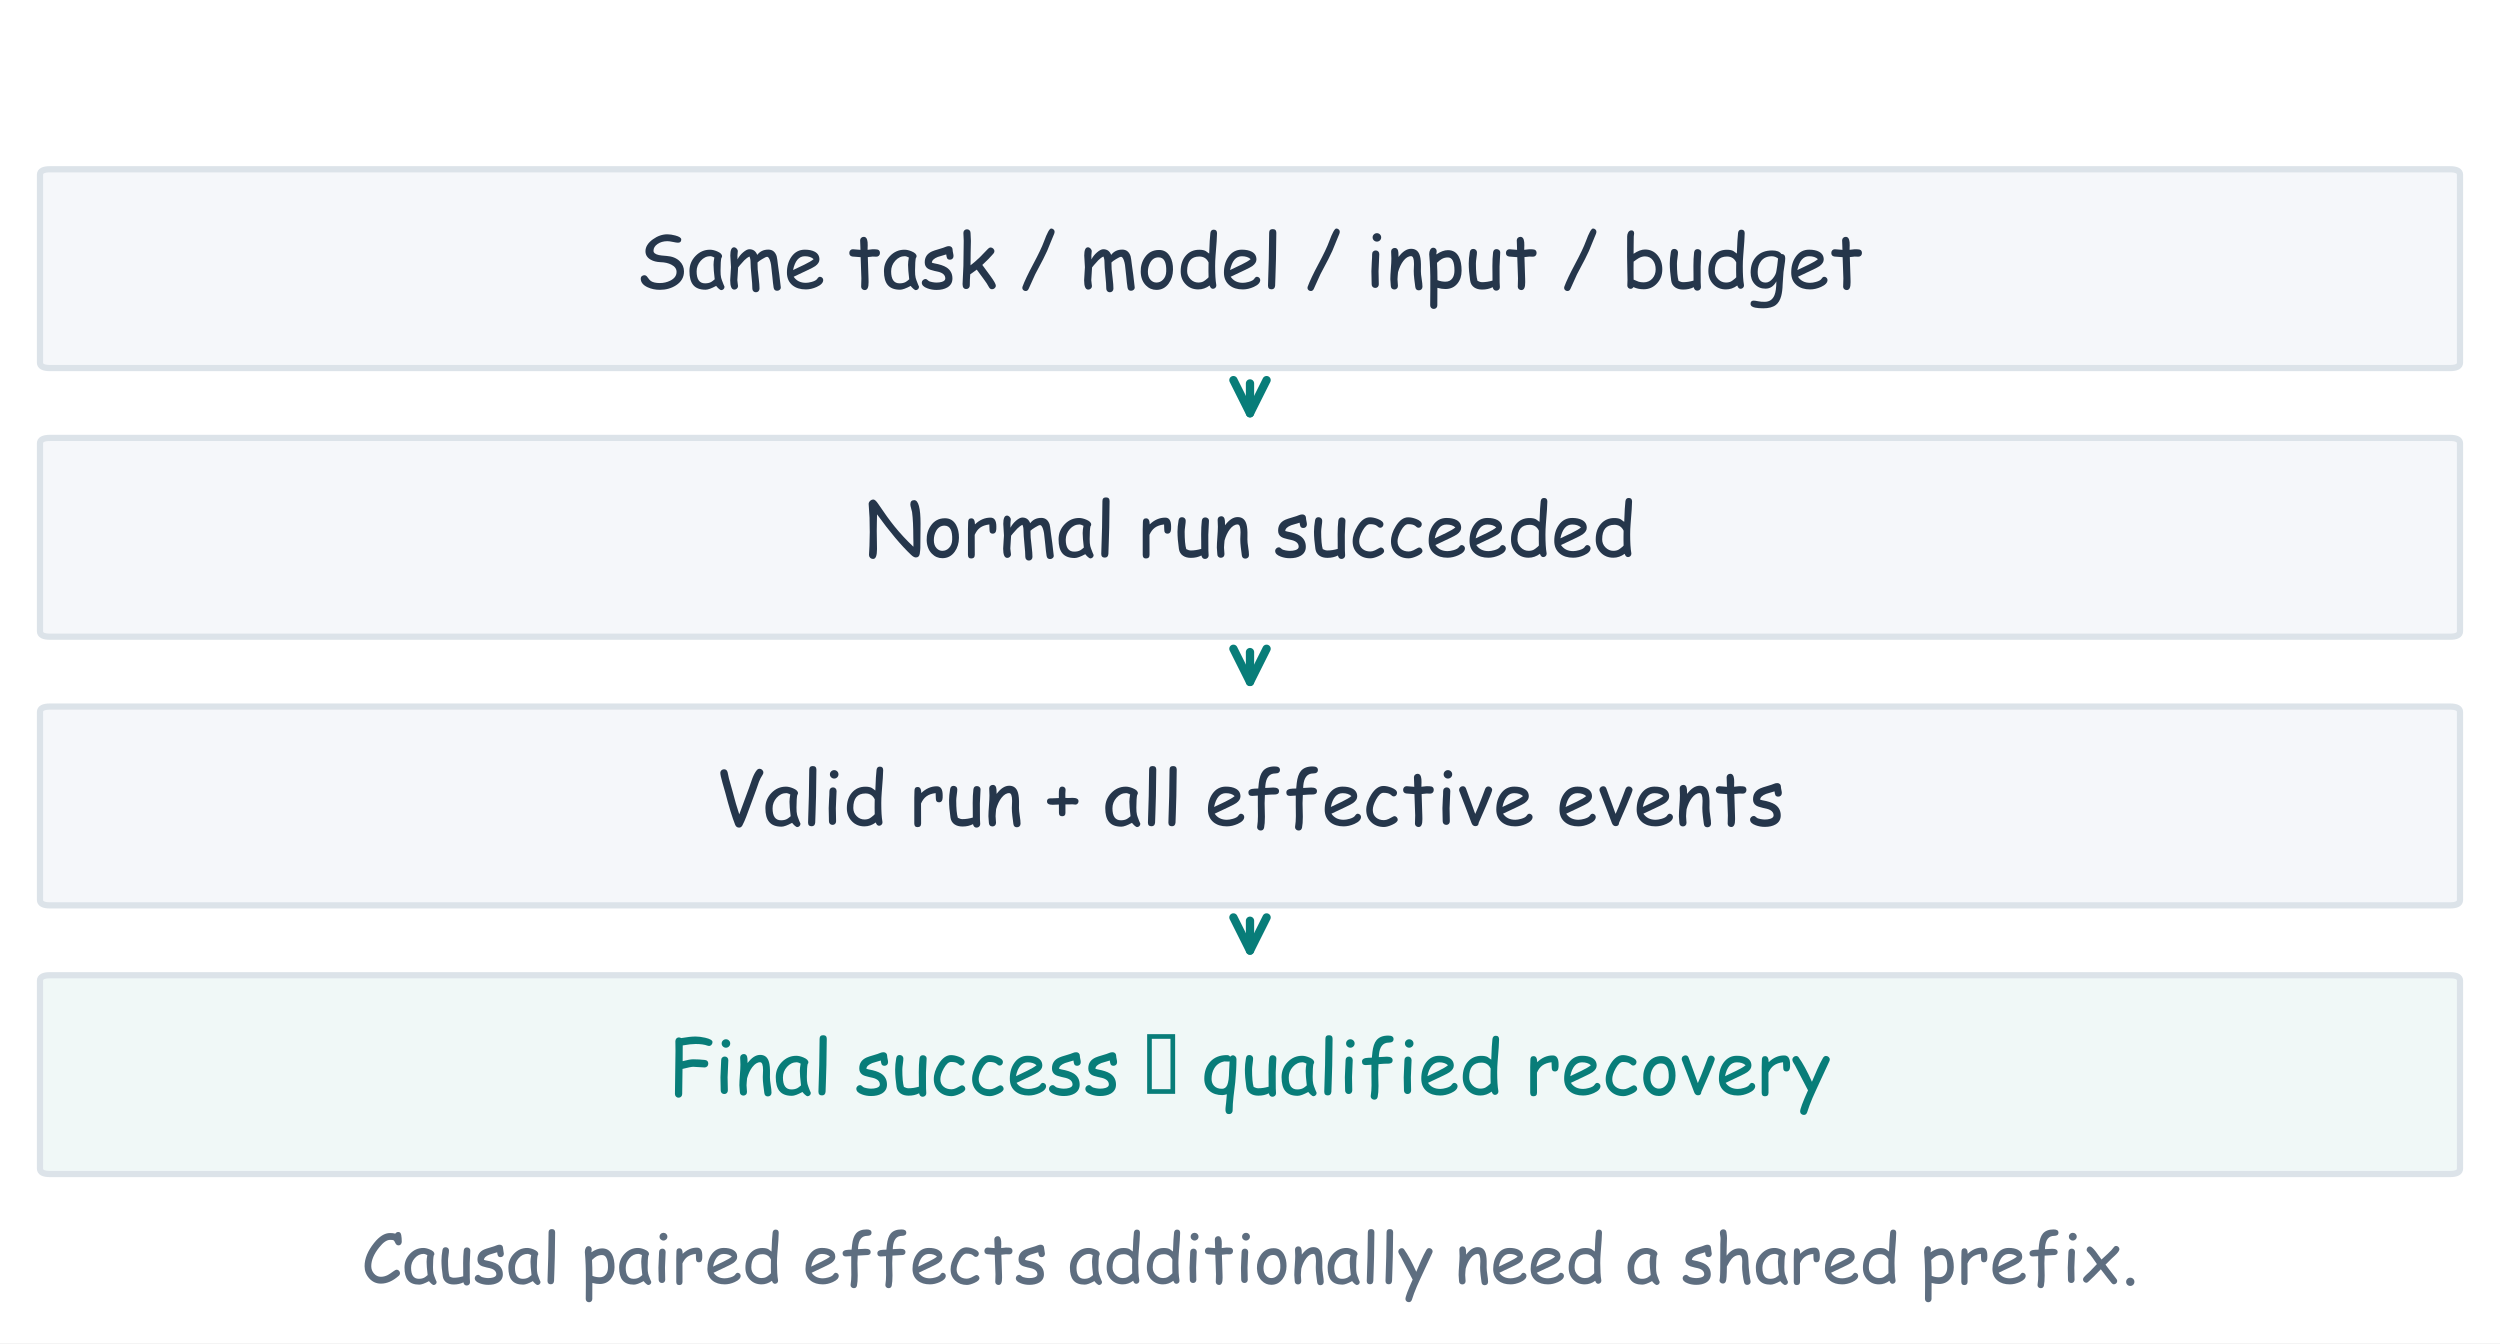
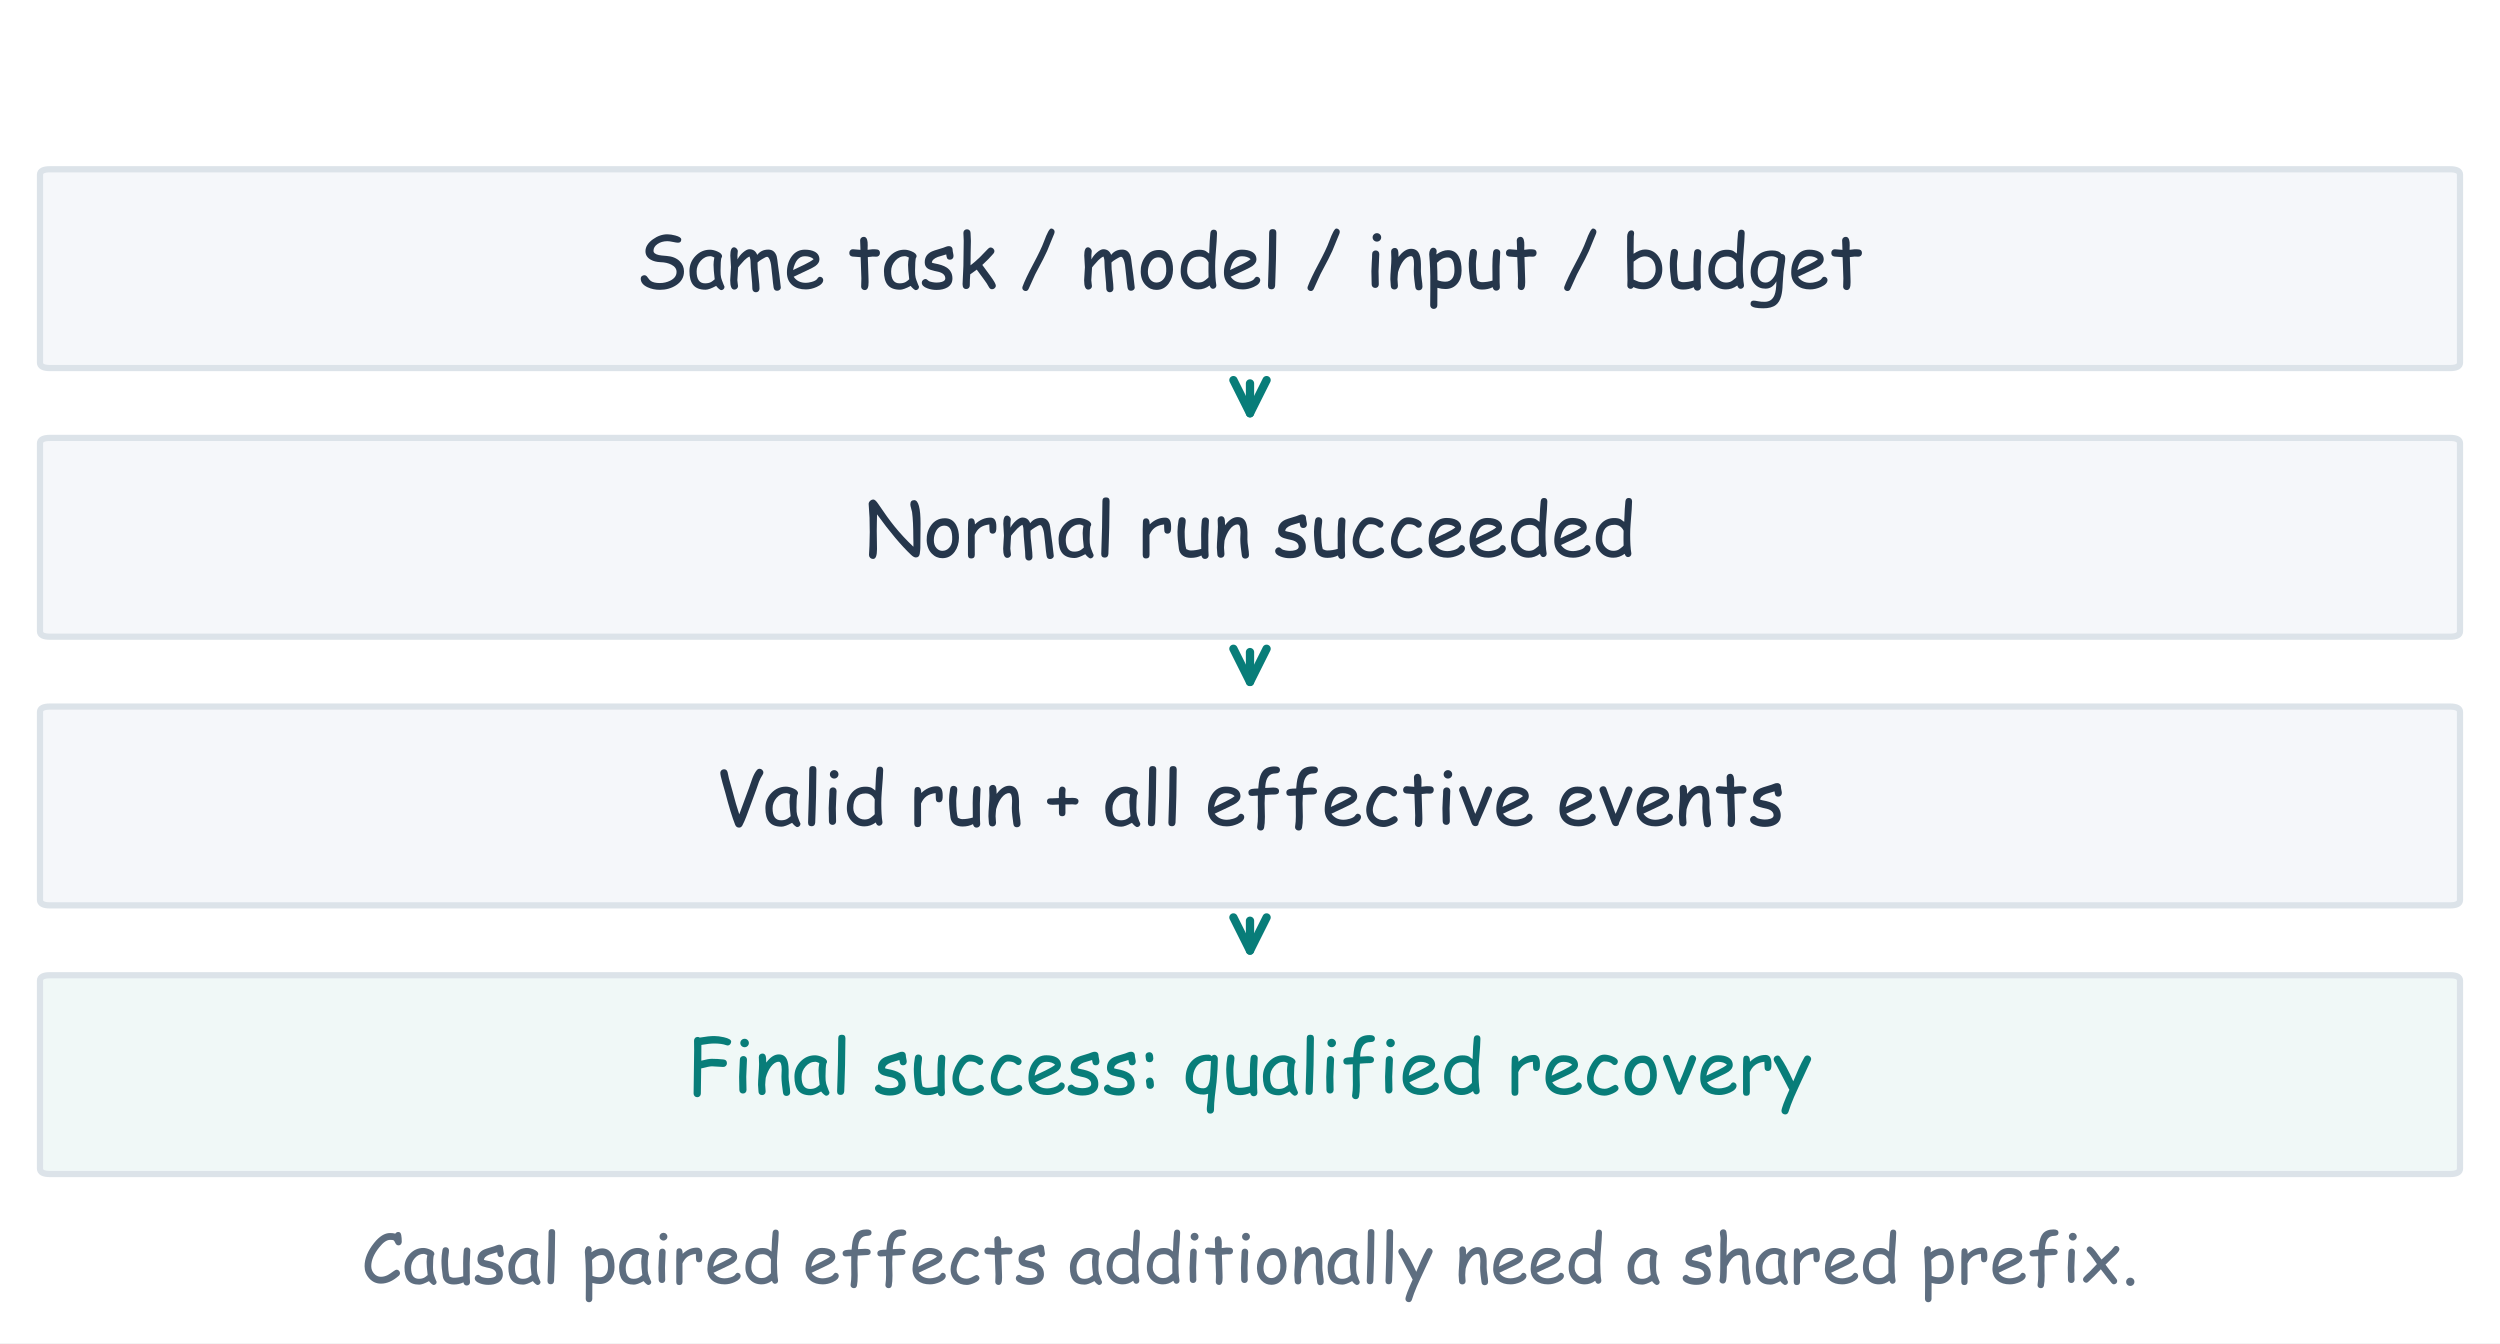
<svg xmlns="http://www.w3.org/2000/svg" xmlns:xlink="http://www.w3.org/1999/xlink" width="241.2pt" height="129.6pt" viewBox="0 0 241.2 129.6" version="1.1">
  <defs>
    <style type="text/css">*{stroke-linejoin: round; stroke-linecap: butt}</style>
  </defs>
  <g id="figure_1">
    <g id="patch_1">
      <path d="M 0 129.6 L 241.2 129.6 L 241.2 0 L 0 0 z " style="fill: #ffffff" />
    </g>
    <g id="patch_2">
      <path d="M 4.824 35.51 L 236.376 35.51 Q 237.341 35.51 237.341 34.992 L 237.341 16.848 Q 237.341 16.33 236.376 16.33 L 4.824 16.33 Q 3.859 16.33 3.859 16.848 L 3.859 34.992 Q 3.859 35.51 4.824 35.51 z " style="fill: #f5f7fa; stroke: #dce3e9; stroke-width: 0.6; stroke-linejoin: miter" />
    </g>
    <g id="patch_3">
      <path d="M 120.6 36.993 Q 120.6 38.881 120.6 39.874 " style="fill: none; stroke: #087d79; stroke-width: 0.8; stroke-linecap: round" />
      <path d="M 122.2 36.674 L 120.6 39.874 L 119 36.674 " style="fill: none; stroke: #087d79; stroke-width: 0.8; stroke-linecap: round" />
    </g>
    <g id="patch_4">
      <path d="M 4.824 61.43 L 236.376 61.43 Q 237.341 61.43 237.341 60.912 L 237.341 42.768 Q 237.341 42.25 236.376 42.25 L 4.824 42.25 Q 3.859 42.25 3.859 42.768 L 3.859 60.912 Q 3.859 61.43 4.824 61.43 z " style="fill: #f5f7fa; stroke: #dce3e9; stroke-width: 0.6; stroke-linejoin: miter" />
    </g>
    <g id="patch_5">
      <path d="M 120.6 62.913 Q 120.6 64.801 120.6 65.794 " style="fill: none; stroke: #087d79; stroke-width: 0.8; stroke-linecap: round" />
      <path d="M 122.2 62.594 L 120.6 65.794 L 119 62.594 " style="fill: none; stroke: #087d79; stroke-width: 0.8; stroke-linecap: round" />
    </g>
    <g id="patch_6">
      <path d="M 4.824 87.35 L 236.376 87.35 Q 237.341 87.35 237.341 86.832 L 237.341 68.688 Q 237.341 68.17 236.376 68.17 L 4.824 68.17 Q 3.859 68.17 3.859 68.688 L 3.859 86.832 Q 3.859 87.35 4.824 87.35 z " style="fill: #f5f7fa; stroke: #dce3e9; stroke-width: 0.6; stroke-linejoin: miter" />
    </g>
    <g id="patch_7">
      <path d="M 120.6 88.833 Q 120.6 90.721 120.6 91.714 " style="fill: none; stroke: #087d79; stroke-width: 0.8; stroke-linecap: round" />
      <path d="M 122.2 88.514 L 120.6 91.714 L 119 88.514 " style="fill: none; stroke: #087d79; stroke-width: 0.8; stroke-linecap: round" />
    </g>
    <g id="patch_8">
      <path d="M 4.824 113.27 L 236.376 113.27 Q 237.341 113.27 237.341 112.752 L 237.341 94.608 Q 237.341 94.09 236.376 94.09 L 4.824 94.09 Q 3.859 94.09 3.859 94.608 L 3.859 112.752 Q 3.859 113.27 4.824 113.27 z " style="fill: #f0f8f7; stroke: #dce3e9; stroke-width: 0.6; stroke-linejoin: miter" />
    </g>
    <g id="text_1">
      <g style="fill: #25364b" transform="translate(61.34681 27.76219) scale(0.072 -0.072)">
        <defs>
          <path id="ComicSansMS-53" d="M 419 778 Q 416 909 508 992 Q 600 1075 734 1075 Q 888 1075 1003 900 Q 1163 663 1288 578 Q 1553 403 2059 403 Q 2544 403 2959 613 Q 3491 881 3491 1359 Q 3491 1753 3044 1981 Q 2666 2178 2109 2194 Q 1616 2213 1269 2409 Q 825 2663 825 3134 Q 825 3691 1456 4150 Q 2059 4584 2703 4584 Q 3006 4584 3388 4481 Q 3894 4347 3894 4138 Q 3894 3863 3613 3863 Q 3488 3863 3175 3930 Q 2863 3997 2691 3994 Q 2203 3988 1863 3753 Q 1513 3513 1513 3169 Q 1513 2909 1975 2803 Q 2147 2763 2641 2728 Q 3356 2675 3759 2278 Q 4128 1916 4128 1394 Q 4128 650 3441 206 Q 2844 -178 2056 -178 Q 1484 -178 1009 41 Q 428 309 419 778 z " transform="scale(0.015625)" />
          <path id="ComicSansMS-61" d="M 2875 -206 Q 2816 -206 2659 -69 Q 2519 59 2450 159 Q 2150 -3 1922 -86 Q 1694 -169 1541 -169 Q 809 -169 475 244 Q 159 631 159 1431 Q 159 2188 679 2725 Q 1200 3263 1922 3263 Q 2194 3263 2531 3122 Q 2956 2947 2956 2700 Q 2956 2616 2894 2550 Q 2863 2431 2845 2159 Q 2828 1888 2825 1463 Q 2822 1075 2878 850 Q 2909 713 3075 300 Q 3097 244 3147 134 L 3166 81 Q 3166 -44 3078 -125 Q 2991 -206 2875 -206 z M 2225 1966 Q 2225 2100 2242 2258 Q 2259 2416 2294 2594 Q 2178 2653 2095 2681 Q 2013 2709 1963 2709 Q 1478 2709 1126 2314 Q 775 1919 775 1403 Q 775 891 956 634 Q 1138 378 1500 378 Q 1800 378 2009 488 Q 2122 547 2325 725 Q 2225 1553 2225 1966 z " transform="scale(0.015625)" />
          <path id="ComicSansMS-6d" d="M 4403 -259 Q 4147 -259 4103 13 Q 4047 356 3991 981 L 3884 1950 Q 3853 2166 3778 2372 Q 3672 2653 3547 2653 Q 3431 2653 3116 2456 Q 2816 2275 2722 2166 Q 2719 1872 2738 1578 L 2831 744 Q 2891 250 2891 -72 Q 2891 -209 2805 -298 Q 2719 -388 2584 -388 Q 2450 -388 2364 -298 Q 2278 -209 2278 -72 Q 2278 306 2201 1045 Q 2125 1784 2125 2163 Q 2125 2494 2031 2678 Q 1813 2578 1588 2353 L 1219 1941 Q 1169 1866 1059 1744 Q 1059 1556 1025 1190 Q 991 825 991 650 Q 991 556 1020 387 Q 1050 219 1050 144 Q 1050 16 954 -71 Q 859 -159 731 -159 Q 378 -159 378 644 Q 378 831 412 1203 Q 447 1575 447 1763 Q 447 1928 417 2259 Q 388 2591 388 2759 Q 388 3469 706 3469 Q 828 3469 929 3362 Q 1031 3256 1031 3131 Q 1031 3072 1015 2947 Q 1000 2822 1000 2756 L 1006 2428 Q 1169 2763 1484 3033 Q 1800 3303 2022 3303 Q 2513 3303 2697 2816 Q 2869 3044 3106 3158 Q 3344 3272 3650 3272 Q 4172 3272 4363 2709 Q 4400 2597 4491 1831 Q 4578 1294 4716 41 Q 4725 -84 4631 -171 Q 4538 -259 4403 -259 z " transform="scale(0.015625)" />
          <path id="ComicSansMS-65" d="M 1894 -144 Q 1188 -144 750 209 Q 272 600 272 1303 Q 272 2116 666 2666 Q 1094 3266 1809 3266 Q 2328 3266 2656 3091 Q 3059 2875 3059 2428 Q 3059 2116 2706 1859 Q 2550 1747 2044 1509 L 850 944 Q 1025 684 1286 553 Q 1547 422 1894 422 Q 2109 422 2400 503 Q 2769 606 2875 773 Q 2981 941 3103 941 Q 3213 941 3298 858 Q 3384 775 3384 666 Q 3384 319 2825 69 Q 2347 -144 1894 -144 z M 1809 2703 Q 1428 2703 1175 2408 Q 922 2113 797 1519 L 1756 1975 Q 2322 2250 2563 2453 Q 2294 2703 1809 2703 z " transform="scale(0.015625)" />
          <path id="ComicSansMS-20" transform="scale(0.015625)" />
          <path id="ComicSansMS-74" d="M 2525 2663 Q 2459 2663 2370 2669 Q 2281 2675 2216 2675 Q 2144 2675 1791 2628 L 1850 781 L 1853 644 L 1856 484 Q 1869 -200 1528 -200 Q 1403 -200 1311 -119 Q 1219 -38 1219 84 Q 1219 203 1228 440 Q 1238 678 1238 797 L 1175 2622 Q 947 2631 481 2675 Q 203 2713 203 2984 Q 203 3122 287 3212 Q 372 3303 503 3303 L 1159 3250 Q 1159 3409 1145 3676 Q 1131 3944 1131 4063 Q 1131 4194 1222 4280 Q 1313 4366 1444 4366 Q 1725 4366 1772 3906 Q 1781 3791 1781 3628 L 1775 3447 L 1772 3253 Q 2159 3303 2216 3303 Q 2541 3303 2641 3272 Q 2831 3209 2831 2978 Q 2831 2841 2745 2752 Q 2659 2663 2525 2663 z " transform="scale(0.015625)" />
          <path id="ComicSansMS-73" d="M 2544 2406 Q 2372 2406 2303 2522 Q 2256 2603 2222 2859 Q 1988 2800 1500 2641 Q 997 2441 994 2147 Q 1088 2113 1178 2097 Q 1897 1969 2247 1744 Q 2756 1416 2756 794 Q 2756 284 2316 25 Q 1950 -188 1391 -188 Q 981 -188 609 -50 Q 128 125 128 438 Q 128 563 226 656 Q 325 750 450 750 Q 547 750 700 600 Q 775 528 1038 481 Q 1247 444 1391 444 Q 1653 444 1853 506 Q 2144 597 2144 794 Q 2144 1219 1550 1369 L 1225 1441 Q 809 1531 634 1653 Q 381 1828 381 2181 Q 381 2834 997 3113 Q 1184 3197 1596 3314 Q 2009 3431 2188 3513 Q 2316 3569 2466 3569 Q 2600 3569 2686 3481 Q 2772 3394 2772 3253 Q 2772 3163 2811 2988 Q 2850 2813 2850 2722 Q 2850 2581 2764 2493 Q 2678 2406 2544 2406 z " transform="scale(0.015625)" />
          <path id="ComicSansMS-6b" d="M 3038 -128 Q 2866 -128 2772 53 Q 2609 369 2281 800 L 1728 1553 Q 1547 1409 1166 1150 Q 1131 666 1131 206 Q 1131 66 1045 -21 Q 959 -109 825 -109 Q 509 -109 509 316 Q 509 575 545 1092 Q 581 1609 581 1869 Q 581 2344 595 2955 Q 609 3566 609 4034 Q 609 4175 595 4365 Q 581 4556 581 4697 Q 581 4838 667 4925 Q 753 5013 888 5013 Q 1022 5013 1108 4925 Q 1194 4838 1194 4697 Q 1194 4553 1209 4358 Q 1225 4163 1225 4019 L 1203 3013 Q 1188 2469 1194 1925 Q 1619 2250 2013 2638 L 2700 3347 Q 2803 3453 2922 3453 Q 3044 3453 3142 3356 Q 3241 3259 3241 3131 Q 3241 3025 3150 2922 Q 2766 2472 2203 1956 L 2884 1028 Q 3363 375 3363 178 Q 3363 53 3264 -37 Q 3166 -128 3038 -128 z " transform="scale(0.015625)" />
          <path id="ComicSansMS-2f" d="M 553 -281 Q 438 -281 350 -203 Q 263 -125 263 -9 Q 263 41 284 97 Q 528 769 1203 2033 Q 1878 3297 2125 3972 Q 2534 5091 2744 5081 Q 2859 5078 2946 4998 Q 3034 4919 3034 4806 Q 3034 4734 3000 4634 L 2650 3784 Q 2441 3206 2053 2450 L 1372 1156 L 806 -97 Q 722 -281 553 -281 z " transform="scale(0.015625)" />
          <path id="ComicSansMS-6f" d="M 1606 -184 Q 1081 -184 703 203 Q 281 634 259 1363 Q 241 2069 616 2606 Q 1053 3241 1834 3241 Q 2459 3241 2781 2669 Q 3038 2206 3028 1556 Q 3019 863 2666 372 Q 2266 -184 1606 -184 z M 1794 2606 Q 1334 2609 1078 2169 Q 875 1816 875 1363 Q 875 909 1122 656 Q 1328 447 1606 447 Q 1931 447 2166 684 Q 2431 947 2447 1394 Q 2491 2603 1794 2606 z " transform="scale(0.015625)" />
          <path id="ComicSansMS-64" d="M 3313 2759 Q 3275 2300 3275 1841 Q 3275 800 3372 269 Q 3378 225 3378 197 Q 3378 72 3290 -9 Q 3203 -91 3088 -91 Q 2894 -91 2803 191 Q 2578 25 2336 -59 Q 2094 -144 1831 -144 Q 1184 -144 759 288 Q 322 728 322 1419 Q 322 2253 764 2756 Q 1206 3259 1913 3259 Q 2275 3259 2472 3147 L 2766 2931 Q 2809 4247 2869 4703 Q 2909 4981 3153 4981 Q 3438 4981 3438 4678 Q 3438 4244 3313 2759 z M 1925 2678 Q 1400 2678 1137 2367 Q 875 2056 875 1431 Q 875 1028 1161 737 Q 1447 447 1831 447 Q 2094 447 2275 544 Q 2381 600 2622 803 Q 2669 844 2713 900 L 2703 1441 L 2706 1803 L 2713 2172 Q 2594 2425 2397 2551 Q 2200 2678 1925 2678 z " transform="scale(0.015625)" />
          <path id="ComicSansMS-6c" d="M 1228 2456 L 1181 903 Q 1181 656 1156 178 Q 1125 -134 850 -134 Q 544 -134 544 184 Q 544 563 578 1320 Q 613 2078 613 2456 Q 613 2950 628 3586 Q 644 4222 644 4716 Q 644 5028 950 5028 Q 1259 5028 1259 4716 Q 1259 4222 1243 3586 Q 1228 2950 1228 2456 z " transform="scale(0.015625)" />
          <path id="ComicSansMS-69" d="M 1031 3956 Q 881 3956 772 4062 Q 663 4169 663 4319 Q 663 4469 772 4575 Q 881 4681 1031 4681 Q 1181 4681 1289 4575 Q 1397 4469 1397 4319 Q 1397 4169 1289 4062 Q 1181 3956 1031 3956 z M 1172 1419 Q 1172 1231 1183 857 Q 1194 484 1194 297 Q 1194 159 1109 71 Q 1025 -16 888 -16 Q 753 -16 667 71 Q 581 159 581 297 Q 581 484 570 857 Q 559 1231 559 1419 Q 559 1713 590 2152 Q 622 2591 622 2884 Q 622 3025 708 3112 Q 794 3200 928 3200 Q 1063 3200 1148 3112 Q 1234 3025 1234 2884 Q 1234 2591 1203 2152 Q 1172 1713 1172 1419 z " transform="scale(0.015625)" />
          <path id="ComicSansMS-6e" d="M 2831 -222 Q 2563 -222 2528 72 L 2441 756 Q 2397 1122 2397 1441 Q 2397 1528 2408 1737 Q 2419 1947 2419 2034 Q 2419 2709 2169 2709 Q 1819 2709 1500 2294 Q 1213 1916 1050 1338 Q 1044 1216 1022 1031 Q 1003 875 1003 728 Q 1003 634 1022 446 Q 1041 259 1041 166 Q 1041 25 955 -62 Q 869 -150 734 -150 Q 597 -150 512 -62 Q 428 25 428 166 Q 428 259 408 446 Q 388 634 388 728 Q 388 1050 433 1620 Q 478 2191 478 2513 Q 478 2613 467 2809 Q 456 3006 456 3106 Q 456 3241 545 3327 Q 634 3413 766 3413 Q 1053 3413 1081 3006 L 1091 2641 Q 1616 3341 2169 3341 Q 2669 3341 2866 2900 Q 3000 2606 3013 2031 L 3013 1716 L 3009 1425 Q 3009 1166 3076 755 Q 3144 344 3144 88 Q 3144 -50 3055 -136 Q 2966 -222 2831 -222 z " transform="scale(0.015625)" />
          <path id="ComicSansMS-70" d="M 1763 -109 Q 1450 -109 1075 -9 L 1069 -1503 Q 1069 -1641 983 -1728 Q 897 -1816 763 -1816 Q 628 -1816 542 -1728 Q 456 -1641 456 -1503 L 466 -253 L 466 994 Q 456 1678 419 2241 L 372 2875 Q 372 3097 453 3250 Q 547 3434 725 3434 Q 847 3434 930 3348 Q 1013 3263 1013 3138 Q 1013 3109 1003 3034 Q 988 2938 981 2856 Q 1250 3041 1500 3133 Q 1750 3225 1978 3225 Q 2619 3225 2916 2656 Q 3150 2206 3150 1466 Q 3150 791 2788 353 Q 2403 -109 1763 -109 z M 1978 2600 Q 1691 2600 1459 2472 Q 1294 2381 1041 2141 Q 1081 1431 1081 650 Q 1422 519 1763 519 Q 2153 519 2359 809 Q 2538 1063 2538 1466 Q 2538 2034 2398 2317 Q 2259 2600 1978 2600 z " transform="scale(0.015625)" />
          <path id="ComicSansMS-75" d="M 2984 1825 Q 2984 1600 2987 1150 Q 2991 700 2991 475 Q 2991 406 3002 265 Q 3013 125 3013 56 Q 3013 -78 2922 -164 Q 2831 -250 2700 -250 Q 2459 -250 2394 47 Q 2003 -156 1494 -156 Q 1084 -156 816 25 Q 519 225 463 609 Q 341 1438 341 2084 Q 341 2513 434 3059 Q 478 3331 731 3331 Q 866 3331 956 3245 Q 1047 3159 1047 3025 Q 1047 2881 1001 2565 Q 956 2250 956 2084 Q 956 1563 990 1191 Q 1025 819 1094 594 Q 1197 538 1297 508 Q 1397 478 1494 478 Q 1913 478 2378 613 L 2375 1247 L 2369 1853 Q 2369 2528 2428 3025 Q 2463 3313 2731 3313 Q 2866 3313 2956 3225 Q 3047 3138 3041 3006 L 2984 1825 z " transform="scale(0.015625)" />
          <path id="ComicSansMS-62" d="M 1894 -131 Q 1416 -131 1025 56 Q 925 -94 781 -94 Q 663 -94 580 -11 Q 497 72 497 197 Q 497 278 505 437 Q 513 597 513 678 Q 513 1009 495 1670 Q 478 2331 478 2663 Q 478 2891 481 3527 Q 484 4163 484 4394 Q 484 4581 563 4731 Q 666 4922 847 4922 Q 1081 4922 1081 4650 Q 1081 4606 1065 4522 Q 1050 4438 1050 4394 L 1041 3709 L 1034 2913 Q 1306 3097 1551 3189 Q 1797 3281 2013 3281 Q 2684 3281 3103 2766 Q 3497 2281 3497 1575 Q 3497 863 3037 366 Q 2578 -131 1894 -131 z M 2013 2691 Q 1756 2691 1488 2547 Q 1356 2475 1038 2238 L 1031 1697 L 1034 1209 L 1038 697 Q 1188 628 1459 522 Q 1653 463 1894 463 Q 2347 463 2637 781 Q 2928 1100 2928 1575 Q 2928 2041 2694 2353 Q 2441 2691 2013 2691 z " transform="scale(0.015625)" />
          <path id="ComicSansMS-67" d="M 3006 1347 L 2934 297 Q 2916 -328 2806 -725 Q 2666 -1231 2356 -1472 Q 1981 -1763 1272 -1763 Q 856 -1763 575 -1706 Q 181 -1628 181 -1381 Q 181 -1103 453 -1103 Q 566 -1103 828 -1158 Q 1091 -1213 1409 -1206 Q 2009 -1197 2238 -625 Q 2388 -244 2397 547 Q 2228 234 1995 78 Q 1763 -78 1463 -78 Q 897 -78 542 308 Q 188 694 188 1309 Q 188 2153 672 2669 Q 1172 3200 2034 3200 Q 2325 3200 2522 3125 Q 2719 3050 2822 2900 Q 3156 2891 3156 2528 Q 3156 2306 3091 1934 Q 3019 1503 3006 1347 z M 2003 2700 Q 1409 2700 1084 2291 Q 794 1922 794 1353 Q 794 900 966 672 Q 1138 444 1481 444 Q 1797 444 2094 800 Q 2363 1128 2400 1450 Q 2466 1788 2541 2509 Q 2416 2606 2281 2653 Q 2147 2700 2003 2700 z " transform="scale(0.015625)" />
        </defs>
        <use xlink:href="#ComicSansMS-53" />
        <use xlink:href="#ComicSansMS-61" transform="translate(69.33594 0)" />
        <use xlink:href="#ComicSansMS-6d" transform="translate(120.5078 0)" />
        <use xlink:href="#ComicSansMS-65" transform="translate(198.1934 0)" />
        <use xlink:href="#ComicSansMS-20" transform="translate(252.9785 0)" />
        <use xlink:href="#ComicSansMS-74" transform="translate(282.8613 0)" />
        <use xlink:href="#ComicSansMS-61" transform="translate(329.9805 0)" />
        <use xlink:href="#ComicSansMS-73" transform="translate(381.1523 0)" />
        <use xlink:href="#ComicSansMS-6b" transform="translate(429.834 0)" />
        <use xlink:href="#ComicSansMS-20" transform="translate(483.8379 0)" />
        <use xlink:href="#ComicSansMS-2f" transform="translate(513.7207 0)" />
        <use xlink:href="#ComicSansMS-20" transform="translate(564.8926 0)" />
        <use xlink:href="#ComicSansMS-6d" transform="translate(594.7754 0)" />
        <use xlink:href="#ComicSansMS-6f" transform="translate(672.4609 0)" />
        <use xlink:href="#ComicSansMS-64" transform="translate(725.0488 0)" />
        <use xlink:href="#ComicSansMS-65" transform="translate(783.7891 0)" />
        <use xlink:href="#ComicSansMS-6c" transform="translate(838.5742 0)" />
        <use xlink:href="#ComicSansMS-20" transform="translate(865.9668 0)" />
        <use xlink:href="#ComicSansMS-2f" transform="translate(895.8496 0)" />
        <use xlink:href="#ComicSansMS-20" transform="translate(947.0215 0)" />
        <use xlink:href="#ComicSansMS-69" transform="translate(976.9043 0)" />
        <use xlink:href="#ComicSansMS-6e" transform="translate(1004.932 0)" />
        <use xlink:href="#ComicSansMS-70" transform="translate(1057.275 0)" />
        <use xlink:href="#ComicSansMS-75" transform="translate(1110.742 0)" />
        <use xlink:href="#ComicSansMS-74" transform="translate(1162.744 0)" />
        <use xlink:href="#ComicSansMS-20" transform="translate(1209.863 0)" />
        <use xlink:href="#ComicSansMS-2f" transform="translate(1239.746 0)" />
        <use xlink:href="#ComicSansMS-20" transform="translate(1290.918 0)" />
        <use xlink:href="#ComicSansMS-62" transform="translate(1320.801 0)" />
        <use xlink:href="#ComicSansMS-75" transform="translate(1380.127 0)" />
        <use xlink:href="#ComicSansMS-64" transform="translate(1432.129 0)" />
        <use xlink:href="#ComicSansMS-67" transform="translate(1490.869 0)" />
        <use xlink:href="#ComicSansMS-65" transform="translate(1543.945 0)" />
        <use xlink:href="#ComicSansMS-74" transform="translate(1598.73 0)" />
      </g>
    </g>
    <g id="text_2">
      <g style="fill: #25364b" transform="translate(83.376 53.64675) scale(0.072 -0.072)">
        <defs>
          <path id="ComicSansMS-4e" d="M 4816 694 Q 4816 544 4766 194 Q 4716 -122 4431 -122 Q 4259 -122 4022 103 Q 2750 1306 1103 3575 L 1088 2866 L 1078 2153 Q 1078 1894 1089 1375 Q 1100 856 1100 594 Q 1100 -247 775 -247 Q 603 -247 503 -138 Q 413 -41 413 94 Q 413 225 433 490 Q 453 756 453 888 Q 453 1081 465 1467 Q 478 1853 478 2047 Q 478 2253 468 2670 Q 459 3088 459 3294 Q 459 3491 421 3880 Q 384 4269 384 4466 Q 384 4609 507 4728 Q 631 4847 788 4847 Q 953 4847 1197 4484 Q 1975 3319 2597 2547 Q 3338 1631 4222 797 Q 4231 931 4222 1194 L 4213 1588 Q 4213 2959 4106 3772 Q 4094 3853 4022 4100 Q 3959 4313 3959 4431 Q 3959 4794 4291 4794 Q 4834 4794 4834 2766 Q 4834 2419 4825 1730 Q 4816 1041 4816 694 z " transform="scale(0.015625)" />
          <path id="ComicSansMS-72" d="M 2866 2309 Q 2844 1919 2553 1919 Q 2284 1919 2284 2228 Q 2284 2288 2275 2447 L 2266 2709 Q 1772 2650 1475 2431 Q 1197 2228 1013 1819 L 1019 106 Q 1019 -209 709 -209 Q 434 -209 434 106 L 434 2300 Q 434 2403 442 2609 Q 450 2816 450 2919 Q 450 3234 725 3234 Q 1031 3234 1034 2716 Q 1634 3294 2366 3294 Q 2619 3294 2744 3103 Q 2869 2913 2869 2528 Q 2869 2366 2866 2309 z " transform="scale(0.015625)" />
          <path id="ComicSansMS-63" d="M 1847 -197 Q 1206 -197 778 191 Q 328 597 328 1263 Q 328 1897 750 2572 Q 1219 3322 1806 3322 Q 2113 3322 2491 3178 Q 2969 2994 2969 2728 Q 2969 2609 2891 2517 Q 2813 2425 2697 2425 Q 2606 2425 2539 2479 Q 2472 2534 2409 2588 Q 2225 2734 1806 2734 Q 1488 2734 1175 2166 Q 891 1644 891 1263 Q 891 850 1172 613 Q 1434 391 1847 391 Q 2034 391 2247 491 L 2609 684 Q 2703 734 2744 734 Q 2859 734 2943 642 Q 3028 550 3028 431 Q 3028 203 2547 -9 Q 2125 -197 1847 -197 z " transform="scale(0.015625)" />
        </defs>
        <use xlink:href="#ComicSansMS-4e" />
        <use xlink:href="#ComicSansMS-6f" transform="translate(79.6875 0)" />
        <use xlink:href="#ComicSansMS-72" transform="translate(132.2754 0)" />
        <use xlink:href="#ComicSansMS-6d" transform="translate(180.3223 0)" />
        <use xlink:href="#ComicSansMS-61" transform="translate(258.0078 0)" />
        <use xlink:href="#ComicSansMS-6c" transform="translate(309.1797 0)" />
        <use xlink:href="#ComicSansMS-20" transform="translate(336.5723 0)" />
        <use xlink:href="#ComicSansMS-72" transform="translate(366.4551 0)" />
        <use xlink:href="#ComicSansMS-75" transform="translate(414.502 0)" />
        <use xlink:href="#ComicSansMS-6e" transform="translate(466.5039 0)" />
        <use xlink:href="#ComicSansMS-20" transform="translate(518.8477 0)" />
        <use xlink:href="#ComicSansMS-73" transform="translate(548.7305 0)" />
        <use xlink:href="#ComicSansMS-75" transform="translate(597.4121 0)" />
        <use xlink:href="#ComicSansMS-63" transform="translate(649.4141 0)" />
        <use xlink:href="#ComicSansMS-63" transform="translate(700.7812 0)" />
        <use xlink:href="#ComicSansMS-65" transform="translate(752.1484 0)" />
        <use xlink:href="#ComicSansMS-65" transform="translate(806.9336 0)" />
        <use xlink:href="#ComicSansMS-64" transform="translate(861.7188 0)" />
        <use xlink:href="#ComicSansMS-65" transform="translate(920.459 0)" />
        <use xlink:href="#ComicSansMS-64" transform="translate(975.2441 0)" />
      </g>
    </g>
    <g id="text_3">
      <g style="fill: #25364b" transform="translate(68.98725 79.56675) scale(0.072 -0.072)">
        <defs>
          <path id="ComicSansMS-56" d="M 4081 4284 Q 3888 3994 3766 3675 L 3528 2991 L 2688 719 Q 2541 319 2344 -63 Q 2244 -250 2063 -250 Q 1822 -250 1725 -6 Q 1347 944 884 2728 L 638 3588 Q 453 4238 453 4438 Q 453 4578 553 4669 Q 644 4753 772 4753 Q 1009 4753 1078 4497 L 1194 3953 L 1494 2891 Q 1794 1728 2078 888 L 2097 938 L 2934 3206 L 3200 3972 Q 3378 4434 3578 4672 Q 3681 4797 3822 4797 Q 3947 4797 4045 4701 Q 4144 4606 4144 4472 Q 4144 4378 4081 4284 z " transform="scale(0.015625)" />
          <path id="ComicSansMS-2b" d="M 2853 2009 Q 2853 1894 2776 1808 Q 2700 1722 2584 1722 Q 2547 1722 2472 1734 Q 2397 1747 2356 1747 L 2044 1741 Q 1853 1734 1731 1741 L 1731 1006 Q 1731 725 1453 725 Q 1316 725 1245 795 Q 1175 866 1175 1006 L 1172 1366 L 1169 1728 Q 791 1706 634 1706 Q 150 1706 150 1994 Q 150 2197 322 2247 Q 381 2263 634 2263 Q 791 2263 1169 2284 L 1166 2650 Q 1166 2934 1194 3044 Q 1225 3156 1290 3212 Q 1356 3269 1459 3269 Q 1578 3269 1661 3192 Q 1744 3116 1744 2997 Q 1744 2944 1733 2828 Q 1722 2713 1722 2653 L 1725 2297 L 1959 2288 Q 2022 2288 2150 2295 Q 2278 2303 2341 2303 Q 2853 2303 2853 2009 z " transform="scale(0.015625)" />
          <path id="ComicSansMS-66" d="M 2534 4394 Q 1778 4394 1688 3344 L 1678 3150 Q 2209 3188 2366 3188 Q 2863 3188 2863 2875 Q 2863 2647 2619 2603 Q 2513 2584 2370 2589 Q 2228 2594 1650 2547 L 1625 1834 Q 1625 1641 1637 1253 Q 1650 866 1650 675 Q 1650 81 1581 -250 Q 1528 -500 1291 -500 Q 1163 -500 1072 -417 Q 981 -334 981 -209 Q 981 -184 988 -147 Q 1053 259 1053 738 L 1044 1591 L 1044 2497 Q 653 2466 550 2466 Q 234 2466 234 2769 Q 234 3078 781 3094 L 1081 3103 Q 1091 3278 1128 3578 Q 1209 4272 1478 4600 Q 1803 4997 2494 4997 Q 2941 4997 2941 4694 Q 2941 4394 2534 4394 z " transform="scale(0.015625)" />
          <path id="ComicSansMS-76" d="M 1875 163 Q 1866 -125 1591 -125 Q 1363 -125 1259 144 L 781 1413 L 225 2847 Q 194 2928 194 2991 Q 194 3119 291 3209 Q 388 3300 516 3300 Q 703 3300 784 3109 L 1578 925 Q 1813 1425 2169 2375 Q 2253 2625 2434 3081 Q 2531 3281 2709 3281 Q 2838 3281 2934 3190 Q 3031 3100 3031 2975 Q 3031 2856 2516 1638 L 1875 163 z " transform="scale(0.015625)" />
        </defs>
        <use xlink:href="#ComicSansMS-56" />
        <use xlink:href="#ComicSansMS-61" transform="translate(64.99023 0)" />
        <use xlink:href="#ComicSansMS-6c" transform="translate(116.1621 0)" />
        <use xlink:href="#ComicSansMS-69" transform="translate(143.5547 0)" />
        <use xlink:href="#ComicSansMS-64" transform="translate(171.582 0)" />
        <use xlink:href="#ComicSansMS-20" transform="translate(230.3223 0)" />
        <use xlink:href="#ComicSansMS-72" transform="translate(260.2051 0)" />
        <use xlink:href="#ComicSansMS-75" transform="translate(308.252 0)" />
        <use xlink:href="#ComicSansMS-6e" transform="translate(360.2539 0)" />
        <use xlink:href="#ComicSansMS-20" transform="translate(412.5977 0)" />
        <use xlink:href="#ComicSansMS-2b" transform="translate(442.4805 0)" />
        <use xlink:href="#ComicSansMS-20" transform="translate(490.5273 0)" />
        <use xlink:href="#ComicSansMS-61" transform="translate(520.4102 0)" />
        <use xlink:href="#ComicSansMS-6c" transform="translate(571.582 0)" />
        <use xlink:href="#ComicSansMS-6c" transform="translate(598.9746 0)" />
        <use xlink:href="#ComicSansMS-20" transform="translate(626.3672 0)" />
        <use xlink:href="#ComicSansMS-65" transform="translate(656.25 0)" />
        <use xlink:href="#ComicSansMS-66" transform="translate(711.0352 0)" />
        <use xlink:href="#ComicSansMS-66" transform="translate(761.8652 0)" />
        <use xlink:href="#ComicSansMS-65" transform="translate(812.6953 0)" />
        <use xlink:href="#ComicSansMS-63" transform="translate(867.4805 0)" />
        <use xlink:href="#ComicSansMS-74" transform="translate(918.8477 0)" />
        <use xlink:href="#ComicSansMS-69" transform="translate(965.9668 0)" />
        <use xlink:href="#ComicSansMS-76" transform="translate(993.9941 0)" />
        <use xlink:href="#ComicSansMS-65" transform="translate(1042.627 0)" />
        <use xlink:href="#ComicSansMS-20" transform="translate(1097.412 0)" />
        <use xlink:href="#ComicSansMS-65" transform="translate(1127.295 0)" />
        <use xlink:href="#ComicSansMS-76" transform="translate(1182.08 0)" />
        <use xlink:href="#ComicSansMS-65" transform="translate(1230.713 0)" />
        <use xlink:href="#ComicSansMS-6e" transform="translate(1285.498 0)" />
        <use xlink:href="#ComicSansMS-74" transform="translate(1337.842 0)" />
        <use xlink:href="#ComicSansMS-73" transform="translate(1384.961 0)" />
      </g>
    </g>
    <g id="text_4">
-       <g style="fill: #087d79" transform="translate(64.50975 105.534) scale(0.072 -0.072)">
+       <g style="fill: #087d79" transform="translate(66.30975 105.4868) scale(0.072 -0.072)">
        <defs>
          <path id="ComicSansMS-46" d="M 3456 4106 Q 3400 4106 3338 4131 Q 2950 4275 2313 4275 Q 2106 4275 1829 4245 Q 1553 4216 1209 4153 L 1203 2803 Q 1806 2963 2109 2963 Q 2591 2963 3106 2906 Q 3400 2875 3400 2588 Q 3400 2447 3309 2355 Q 3219 2263 3084 2263 Q 2922 2263 2597 2291 Q 2272 2319 2109 2319 Q 1897 2319 1191 2138 L 1163 -13 Q 1163 -147 1075 -239 Q 988 -331 853 -331 Q 719 -331 630 -239 Q 541 -147 541 -13 Q 541 603 564 1836 Q 588 3069 588 3684 Q 588 3822 583 4098 Q 578 4375 578 4513 Q 578 4650 664 4744 Q 750 4838 888 4838 Q 991 4838 1072 4781 Q 1459 4850 1768 4883 Q 2078 4916 2313 4916 Q 2672 4916 3134 4813 Q 3763 4669 3763 4438 Q 3763 4313 3681 4216 Q 3591 4106 3456 4106 z " transform="scale(0.015625)" />
-           <path id="ComicSansMS-2192" d="M 400 0 L 400 5119 L 2800 5119 L 2800 0 L 400 0 z M 800 400 L 2400 400 L 2400 4719 L 800 4719 L 800 400 z " transform="scale(0.015625)" />
+           <path id="ComicSansMS-3a" d="M 1294 706 Q 1294 566 1203 475 Q 1113 384 972 384 Q 831 384 744 475 Q 653 566 653 706 Q 653 766 633 880 Q 613 994 613 1050 Q 613 1181 711 1268 Q 809 1356 944 1356 Q 1294 1356 1294 706 z M 1241 2988 Q 1241 2847 1152 2756 Q 1063 2666 922 2666 Q 781 2666 690 2756 Q 600 2847 600 2988 Q 600 3025 586 3101 Q 572 3178 572 3219 Q 572 3353 665 3440 Q 759 3528 897 3528 Q 1241 3528 1241 2988 z " transform="scale(0.015625)" />
          <path id="ComicSansMS-71" d="M 2841 984 L 2697 -216 Q 2619 -884 2619 -1425 Q 2619 -1563 2534 -1650 Q 2450 -1738 2313 -1738 Q 2025 -1738 2006 -1422 Q 1997 -1284 2022 -1075 L 2063 -728 L 2122 -38 Q 1853 -109 1744 -109 Q 1063 -109 641 244 Q 188 622 188 1291 Q 188 2206 703 2759 Q 1231 3328 2141 3322 Q 2313 3322 2400 3188 Q 2534 3306 2638 3306 Q 2763 3306 2855 3206 Q 2947 3106 2947 2978 Q 2947 2056 2841 984 z M 1919 2781 Q 1344 2678 1050 2197 Q 813 1806 813 1278 Q 813 909 1038 678 Q 1284 422 1722 434 Q 2019 444 2156 756 Q 2306 1106 2316 1947 L 2359 2781 Q 2297 2759 2141 2772 Q 1969 2791 1919 2781 z " transform="scale(0.015625)" />
          <path id="ComicSansMS-79" d="M 3159 2788 L 2078 450 Q 1678 -403 1466 -978 L 1259 -1584 Q 1178 -1809 978 -1809 Q 847 -1809 751 -1723 Q 656 -1638 656 -1509 Q 656 -1197 1331 300 L 213 2453 L 72 2681 Q -13 2825 -13 2922 Q -13 3050 85 3147 Q 184 3244 306 3244 Q 450 3244 528 3134 Q 1059 2397 1669 1034 L 2131 2113 Q 2381 2672 2613 3075 Q 2713 3250 2875 3250 Q 3003 3250 3101 3159 Q 3200 3069 3200 2944 Q 3200 2875 3159 2788 z " transform="scale(0.015625)" />
        </defs>
        <use xlink:href="#ComicSansMS-46" />
        <use xlink:href="#ComicSansMS-69" transform="translate(60.69336 0)" />
        <use xlink:href="#ComicSansMS-6e" transform="translate(88.7207 0)" />
        <use xlink:href="#ComicSansMS-61" transform="translate(141.0645 0)" />
        <use xlink:href="#ComicSansMS-6c" transform="translate(192.2363 0)" />
        <use xlink:href="#ComicSansMS-20" transform="translate(219.6289 0)" />
        <use xlink:href="#ComicSansMS-73" transform="translate(249.5117 0)" />
        <use xlink:href="#ComicSansMS-75" transform="translate(298.1934 0)" />
        <use xlink:href="#ComicSansMS-63" transform="translate(350.1953 0)" />
        <use xlink:href="#ComicSansMS-63" transform="translate(401.5625 0)" />
        <use xlink:href="#ComicSansMS-65" transform="translate(452.9297 0)" />
        <use xlink:href="#ComicSansMS-73" transform="translate(507.7148 0)" />
        <use xlink:href="#ComicSansMS-73" transform="translate(556.3965 0)" />
-         <use xlink:href="#ComicSansMS-20" transform="translate(605.0781 0)" />
-         <use xlink:href="#ComicSansMS-2192" transform="translate(634.9609 0)" />
-         <use xlink:href="#ComicSansMS-20" transform="translate(684.9609 0)" />
-         <use xlink:href="#ComicSansMS-71" transform="translate(714.8438 0)" />
-         <use xlink:href="#ComicSansMS-75" transform="translate(766.8457 0)" />
-         <use xlink:href="#ComicSansMS-61" transform="translate(818.8477 0)" />
-         <use xlink:href="#ComicSansMS-6c" transform="translate(870.0195 0)" />
-         <use xlink:href="#ComicSansMS-69" transform="translate(897.4121 0)" />
-         <use xlink:href="#ComicSansMS-66" transform="translate(925.4395 0)" />
-         <use xlink:href="#ComicSansMS-69" transform="translate(976.2695 0)" />
-         <use xlink:href="#ComicSansMS-65" transform="translate(1004.297 0)" />
-         <use xlink:href="#ComicSansMS-64" transform="translate(1059.082 0)" />
-         <use xlink:href="#ComicSansMS-20" transform="translate(1117.822 0)" />
-         <use xlink:href="#ComicSansMS-72" transform="translate(1147.705 0)" />
-         <use xlink:href="#ComicSansMS-65" transform="translate(1195.752 0)" />
-         <use xlink:href="#ComicSansMS-63" transform="translate(1250.537 0)" />
-         <use xlink:href="#ComicSansMS-6f" transform="translate(1301.904 0)" />
-         <use xlink:href="#ComicSansMS-76" transform="translate(1354.492 0)" />
-         <use xlink:href="#ComicSansMS-65" transform="translate(1403.125 0)" />
-         <use xlink:href="#ComicSansMS-72" transform="translate(1457.91 0)" />
-         <use xlink:href="#ComicSansMS-79" transform="translate(1505.957 0)" />
+         <use xlink:href="#ComicSansMS-3a" transform="translate(605.0781 0)" />
+         <use xlink:href="#ComicSansMS-20" transform="translate(634.9609 0)" />
+         <use xlink:href="#ComicSansMS-71" transform="translate(664.8438 0)" />
+         <use xlink:href="#ComicSansMS-75" transform="translate(716.8457 0)" />
+         <use xlink:href="#ComicSansMS-61" transform="translate(768.8477 0)" />
+         <use xlink:href="#ComicSansMS-6c" transform="translate(820.0195 0)" />
+         <use xlink:href="#ComicSansMS-69" transform="translate(847.4121 0)" />
+         <use xlink:href="#ComicSansMS-66" transform="translate(875.4395 0)" />
+         <use xlink:href="#ComicSansMS-69" transform="translate(926.2695 0)" />
+         <use xlink:href="#ComicSansMS-65" transform="translate(954.2969 0)" />
+         <use xlink:href="#ComicSansMS-64" transform="translate(1009.082 0)" />
+         <use xlink:href="#ComicSansMS-20" transform="translate(1067.822 0)" />
+         <use xlink:href="#ComicSansMS-72" transform="translate(1097.705 0)" />
+         <use xlink:href="#ComicSansMS-65" transform="translate(1145.752 0)" />
+         <use xlink:href="#ComicSansMS-63" transform="translate(1200.537 0)" />
+         <use xlink:href="#ComicSansMS-6f" transform="translate(1251.904 0)" />
+         <use xlink:href="#ComicSansMS-76" transform="translate(1304.492 0)" />
+         <use xlink:href="#ComicSansMS-65" transform="translate(1353.125 0)" />
+         <use xlink:href="#ComicSansMS-72" transform="translate(1407.91 0)" />
+         <use xlink:href="#ComicSansMS-79" transform="translate(1455.957 0)" />
      </g>
    </g>
    <g id="text_5">
      <g style="fill: #5e6e80" transform="translate(34.88559 123.768) scale(0.066 -0.066)">
        <defs>
          <path id="ComicSansMS-43" d="M 3450 3506 Q 3250 3506 3150 3741 Q 3063 3941 2988 3984 Q 2922 4019 2663 4019 Q 2209 4019 1656 3325 Q 906 2394 906 1559 Q 906 1156 1166 866 Q 1431 566 1806 566 Q 2128 566 2453 731 Q 2634 825 3009 1100 Q 3188 1231 3278 1231 Q 3413 1231 3503 1129 Q 3594 1028 3594 903 Q 3594 763 3475 656 Q 2650 -75 1806 -75 Q 1159 -75 713 422 Q 281 903 281 1559 Q 281 2619 1169 3731 Q 1909 4659 2663 4659 Q 2816 4659 2937 4645 Q 3059 4631 3153 4600 Q 3263 4759 3438 4759 Q 3653 4759 3709 4475 Q 3759 4222 3759 3853 Q 3759 3725 3691 3628 Q 3606 3506 3450 3506 z " transform="scale(0.015625)" />
          <path id="ComicSansMS-68" d="M 3050 -194 Q 2828 -194 2759 44 Q 2688 300 2628 772 Q 2572 1225 2572 1516 Q 2572 1597 2580 1762 Q 2588 1928 2588 2009 Q 2588 2597 2294 2597 Q 1897 2597 1584 2238 Q 1425 2053 1147 1534 Q 1147 344 1047 125 Q 959 -69 775 -69 Q 647 -69 550 18 Q 453 106 453 231 Q 453 275 481 369 Q 506 447 516 825 L 525 1288 L 534 3584 Q 556 3972 556 4106 Q 556 4266 526 4408 Q 497 4550 497 4703 Q 497 4834 587 4920 Q 678 5006 809 5006 Q 1066 5006 1109 4731 Q 1159 4428 1159 4184 Q 1159 3856 1138 3500 Q 1119 3159 1122 2816 L 1125 2541 Q 1381 2884 1673 3054 Q 1966 3225 2294 3225 Q 2813 3225 3006 2888 Q 3144 2650 3163 2088 L 3188 1491 L 3250 841 Q 3294 475 3356 197 Q 3369 144 3369 106 Q 3369 -22 3275 -108 Q 3181 -194 3050 -194 z " transform="scale(0.015625)" />
          <path id="ComicSansMS-78" d="M 3306 2681 L 2850 2253 L 2294 1700 L 3313 369 Q 3391 269 3391 172 Q 3391 50 3297 -44 Q 3203 -138 3084 -138 Q 2966 -138 2869 -22 Q 2581 313 1856 1266 L 1247 638 Q 1063 472 709 122 Q 609 9 494 9 Q 375 9 283 103 Q 191 197 191 319 Q 191 416 269 516 Q 356 631 541 794 Q 756 984 825 1056 L 1491 1753 L 1081 2344 Q 834 2697 650 2859 Q 531 2966 531 3091 Q 531 3216 620 3312 Q 709 3409 825 3409 Q 1009 3409 1381 2928 L 1922 2181 L 2534 2744 Q 2916 3103 3050 3306 Q 3150 3453 3288 3453 Q 3409 3453 3503 3362 Q 3597 3272 3597 3153 Q 3597 2981 3306 2681 z " transform="scale(0.015625)" />
          <path id="ComicSansMS-2e" d="M 834 -291 Q 672 -291 559 -178 Q 447 -66 447 97 Q 447 256 559 370 Q 672 484 834 484 Q 994 484 1108 370 Q 1222 256 1222 97 Q 1222 -66 1108 -178 Q 994 -291 834 -291 z " transform="scale(0.015625)" />
        </defs>
        <use xlink:href="#ComicSansMS-43" />
        <use xlink:href="#ComicSansMS-61" transform="translate(60.25391 0)" />
        <use xlink:href="#ComicSansMS-75" transform="translate(111.4258 0)" />
        <use xlink:href="#ComicSansMS-73" transform="translate(163.4277 0)" />
        <use xlink:href="#ComicSansMS-61" transform="translate(212.1094 0)" />
        <use xlink:href="#ComicSansMS-6c" transform="translate(263.2812 0)" />
        <use xlink:href="#ComicSansMS-20" transform="translate(290.6738 0)" />
        <use xlink:href="#ComicSansMS-70" transform="translate(320.5566 0)" />
        <use xlink:href="#ComicSansMS-61" transform="translate(374.0234 0)" />
        <use xlink:href="#ComicSansMS-69" transform="translate(425.1953 0)" />
        <use xlink:href="#ComicSansMS-72" transform="translate(453.2227 0)" />
        <use xlink:href="#ComicSansMS-65" transform="translate(501.2695 0)" />
        <use xlink:href="#ComicSansMS-64" transform="translate(556.0547 0)" />
        <use xlink:href="#ComicSansMS-20" transform="translate(614.7949 0)" />
        <use xlink:href="#ComicSansMS-65" transform="translate(644.6777 0)" />
        <use xlink:href="#ComicSansMS-66" transform="translate(699.4629 0)" />
        <use xlink:href="#ComicSansMS-66" transform="translate(750.293 0)" />
        <use xlink:href="#ComicSansMS-65" transform="translate(801.123 0)" />
        <use xlink:href="#ComicSansMS-63" transform="translate(855.9082 0)" />
        <use xlink:href="#ComicSansMS-74" transform="translate(907.2754 0)" />
        <use xlink:href="#ComicSansMS-73" transform="translate(954.3945 0)" />
        <use xlink:href="#ComicSansMS-20" transform="translate(1003.076 0)" />
        <use xlink:href="#ComicSansMS-61" transform="translate(1032.959 0)" />
        <use xlink:href="#ComicSansMS-64" transform="translate(1084.131 0)" />
        <use xlink:href="#ComicSansMS-64" transform="translate(1142.871 0)" />
        <use xlink:href="#ComicSansMS-69" transform="translate(1201.611 0)" />
        <use xlink:href="#ComicSansMS-74" transform="translate(1229.639 0)" />
        <use xlink:href="#ComicSansMS-69" transform="translate(1276.758 0)" />
        <use xlink:href="#ComicSansMS-6f" transform="translate(1304.785 0)" />
        <use xlink:href="#ComicSansMS-6e" transform="translate(1357.373 0)" />
        <use xlink:href="#ComicSansMS-61" transform="translate(1409.717 0)" />
        <use xlink:href="#ComicSansMS-6c" transform="translate(1460.889 0)" />
        <use xlink:href="#ComicSansMS-6c" transform="translate(1488.281 0)" />
        <use xlink:href="#ComicSansMS-79" transform="translate(1515.674 0)" />
        <use xlink:href="#ComicSansMS-20" transform="translate(1567.725 0)" />
        <use xlink:href="#ComicSansMS-6e" transform="translate(1597.607 0)" />
        <use xlink:href="#ComicSansMS-65" transform="translate(1649.951 0)" />
        <use xlink:href="#ComicSansMS-65" transform="translate(1704.736 0)" />
        <use xlink:href="#ComicSansMS-64" transform="translate(1759.521 0)" />
        <use xlink:href="#ComicSansMS-20" transform="translate(1818.262 0)" />
        <use xlink:href="#ComicSansMS-61" transform="translate(1848.145 0)" />
        <use xlink:href="#ComicSansMS-20" transform="translate(1899.316 0)" />
        <use xlink:href="#ComicSansMS-73" transform="translate(1929.199 0)" />
        <use xlink:href="#ComicSansMS-68" transform="translate(1977.881 0)" />
        <use xlink:href="#ComicSansMS-61" transform="translate(2035.645 0)" />
        <use xlink:href="#ComicSansMS-72" transform="translate(2086.816 0)" />
        <use xlink:href="#ComicSansMS-65" transform="translate(2134.863 0)" />
        <use xlink:href="#ComicSansMS-64" transform="translate(2189.648 0)" />
        <use xlink:href="#ComicSansMS-20" transform="translate(2248.389 0)" />
        <use xlink:href="#ComicSansMS-70" transform="translate(2278.271 0)" />
        <use xlink:href="#ComicSansMS-72" transform="translate(2331.738 0)" />
        <use xlink:href="#ComicSansMS-65" transform="translate(2379.785 0)" />
        <use xlink:href="#ComicSansMS-66" transform="translate(2434.57 0)" />
        <use xlink:href="#ComicSansMS-69" transform="translate(2485.4 0)" />
        <use xlink:href="#ComicSansMS-78" transform="translate(2513.428 0)" />
        <use xlink:href="#ComicSansMS-2e" transform="translate(2572.461 0)" />
      </g>
    </g>
  </g>
</svg>
